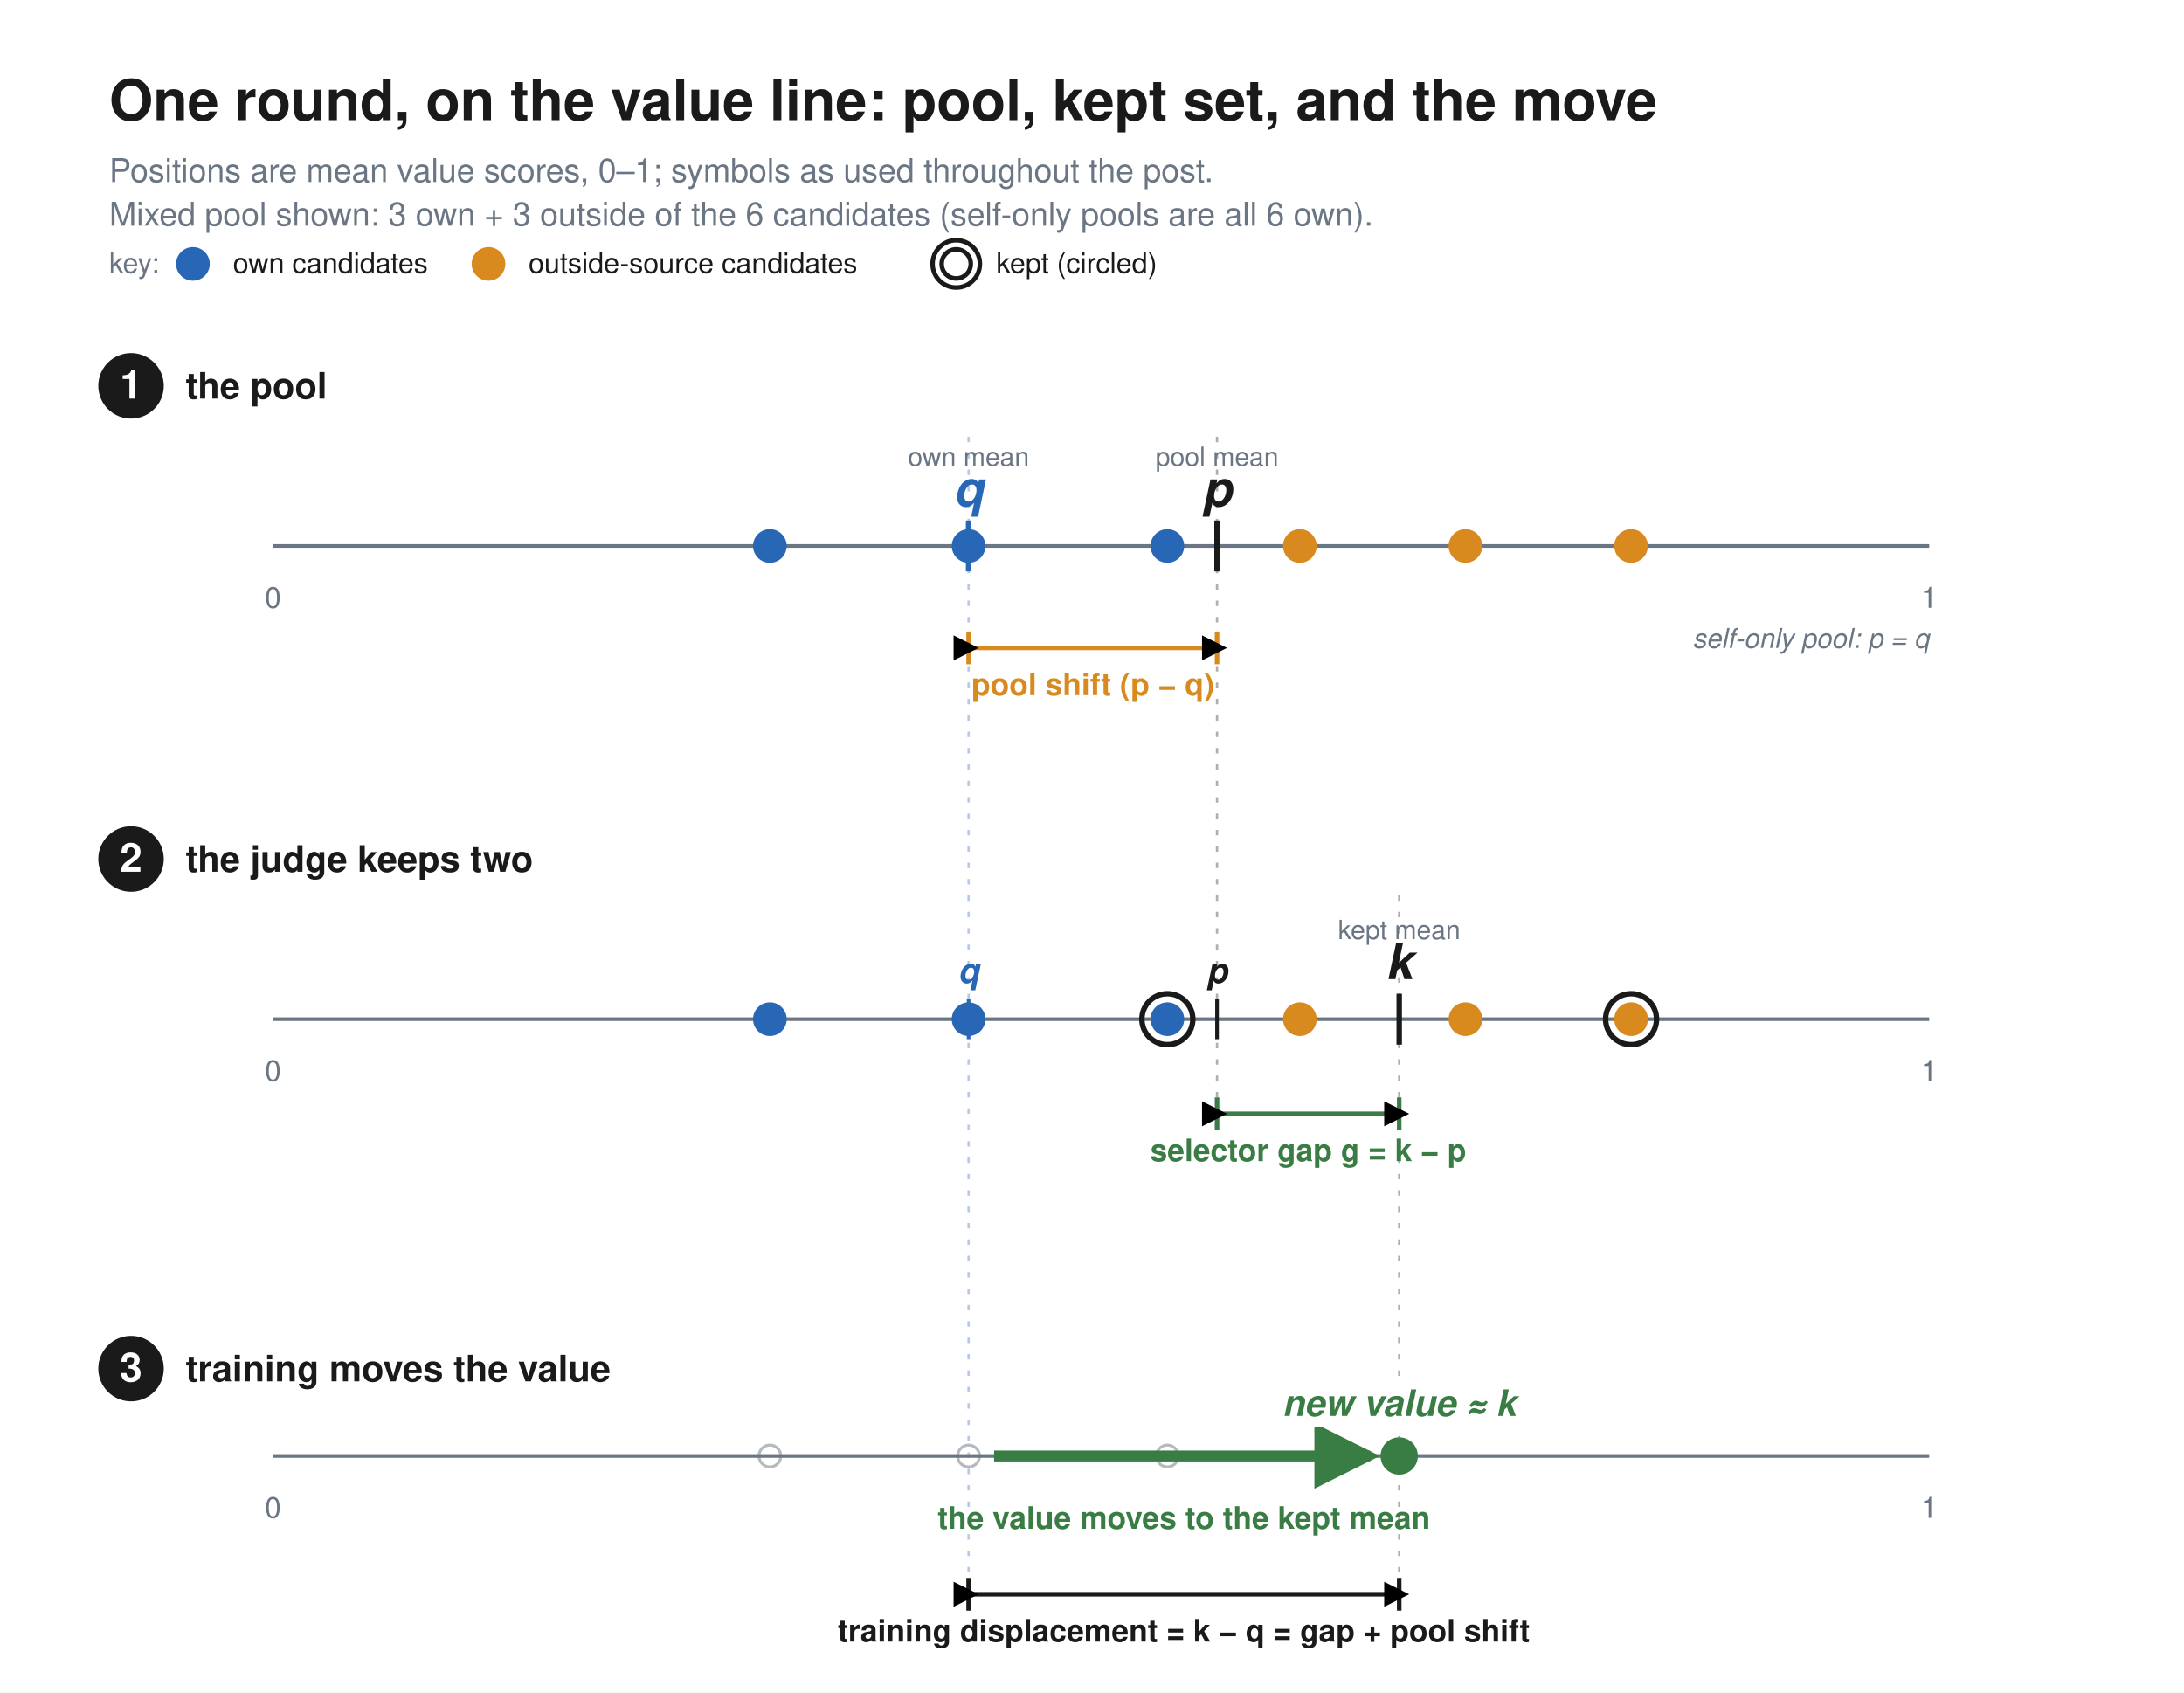
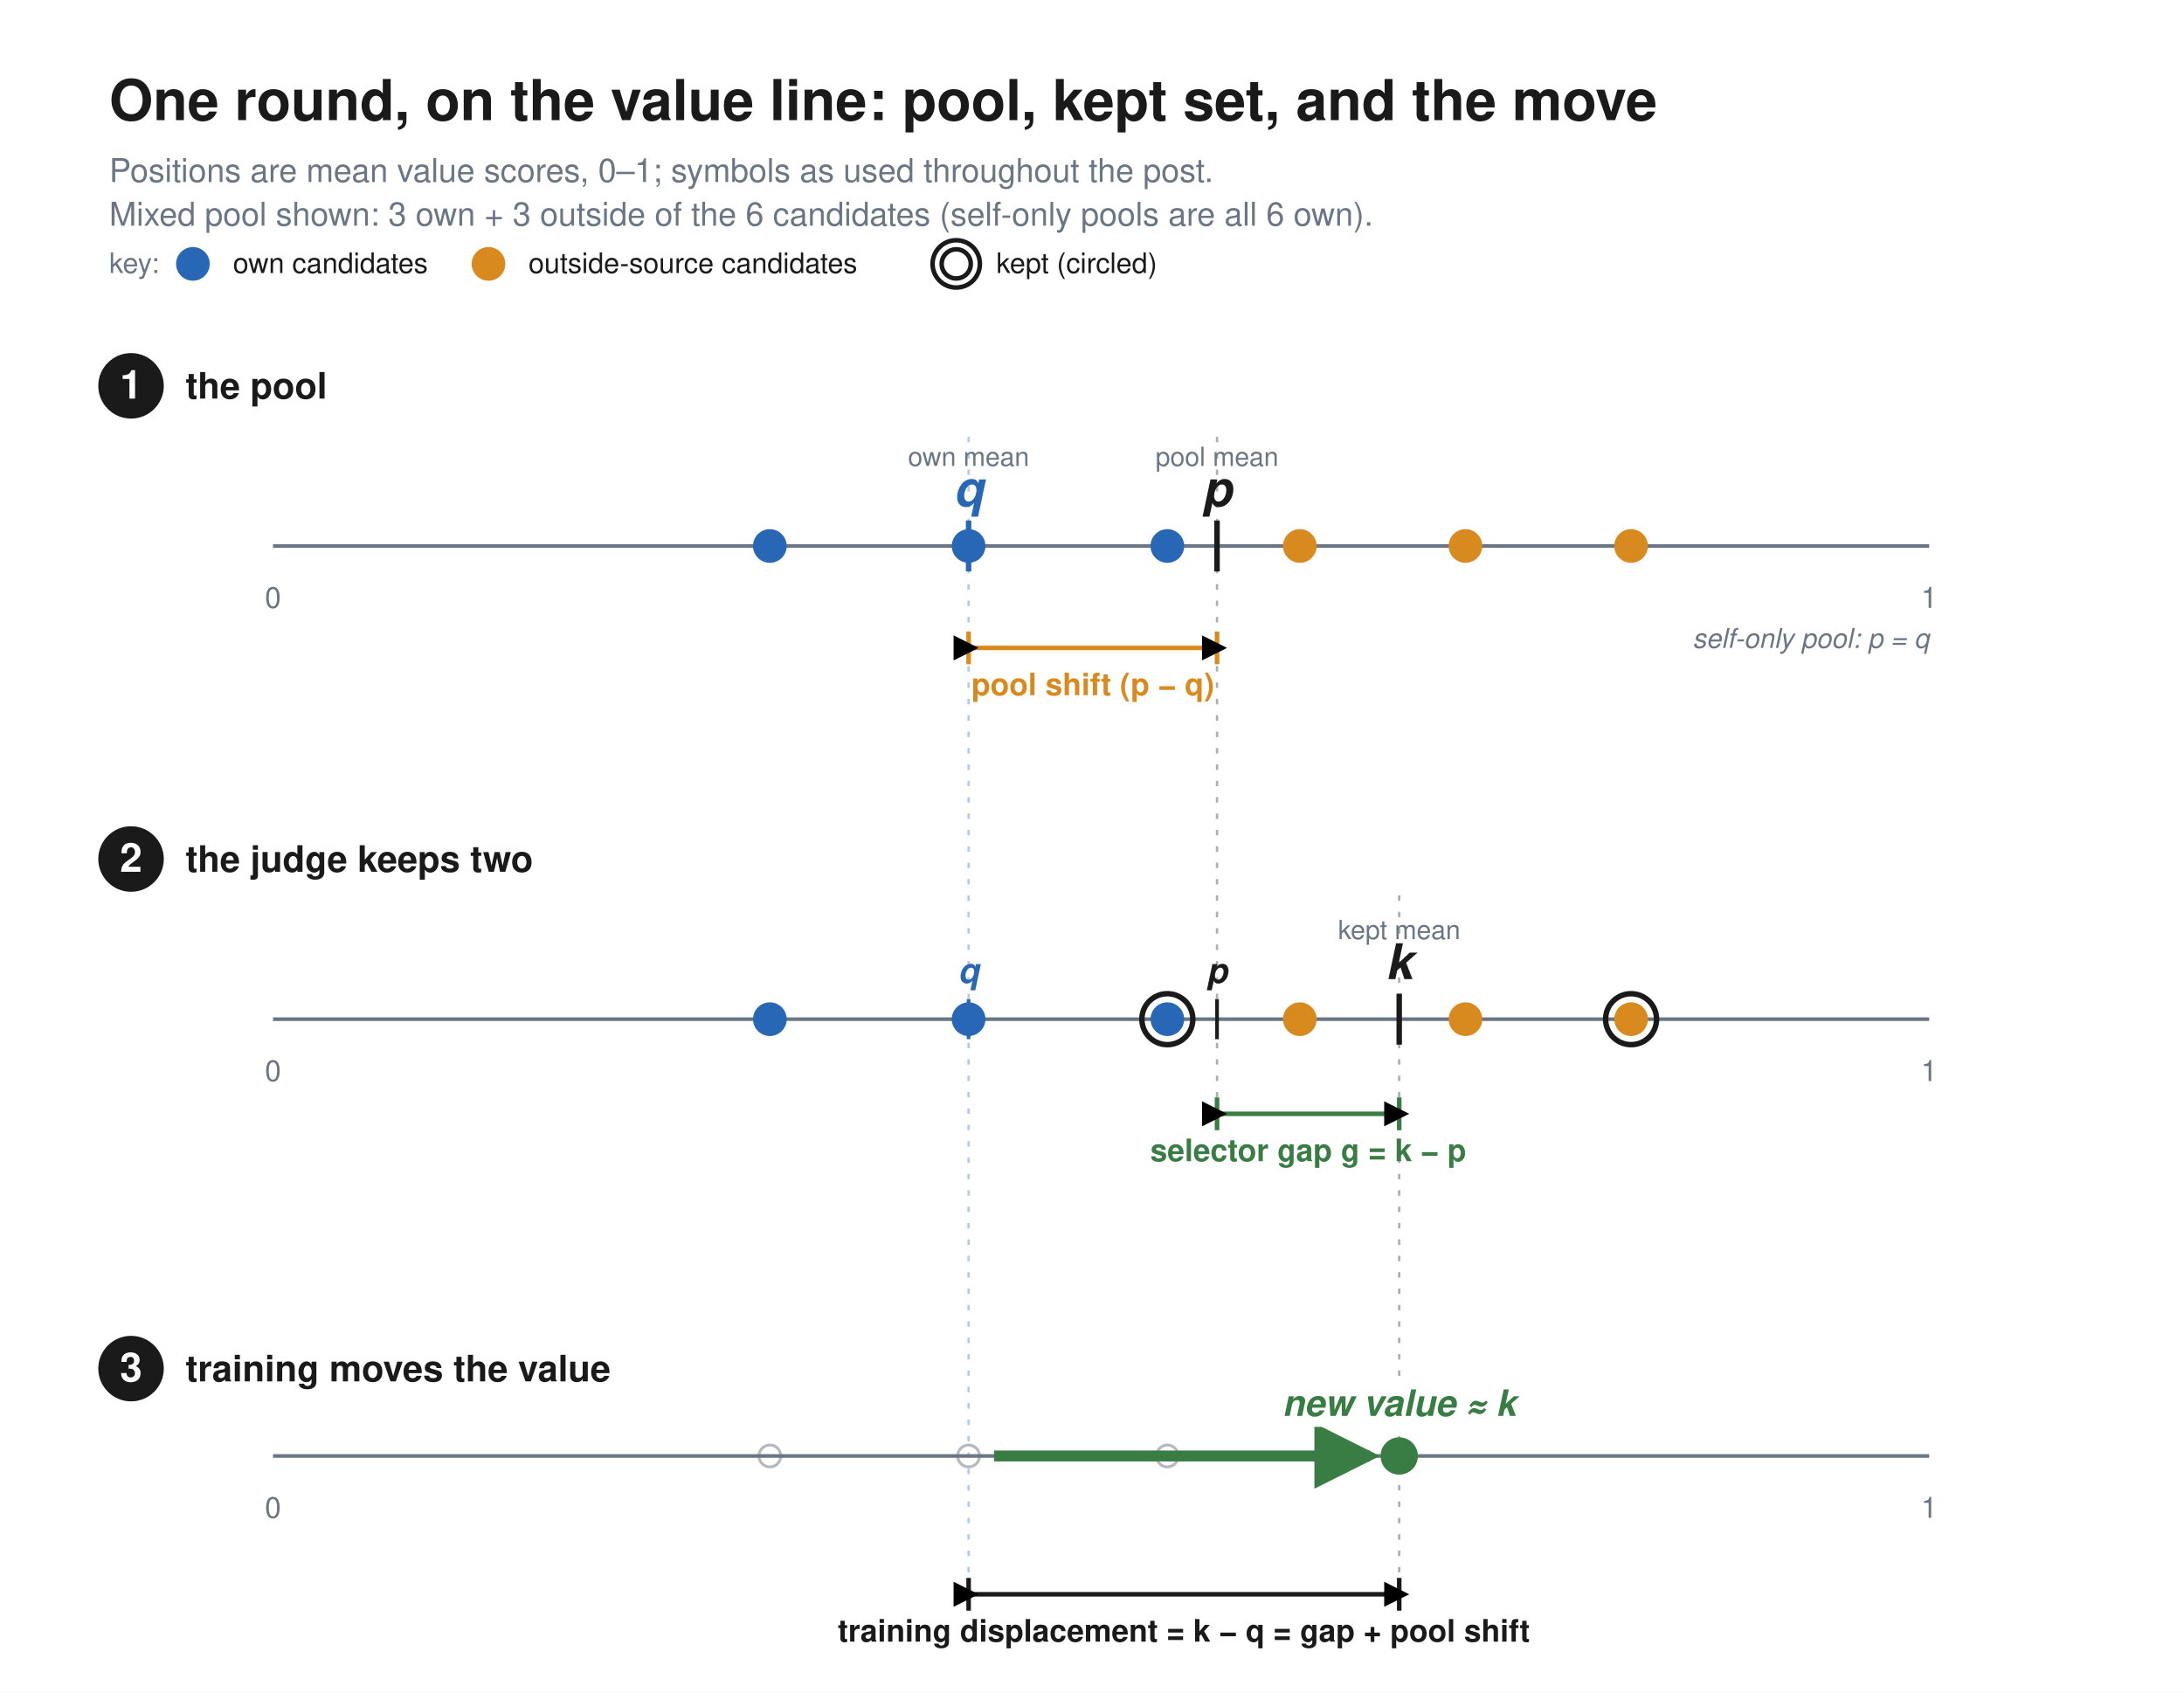
<svg xmlns="http://www.w3.org/2000/svg" viewBox="0 0 1200 930" font-family="Helvetica, Arial, sans-serif">
  <rect width="1200" height="930" fill="white" />
  <defs>
    <marker id="tip" viewBox="0 0 10 10" refX="6" refY="5" markerWidth="5.5" markerHeight="5.5" orient="auto">
      <path d="M 0 0 L 10 5 L 0 10 z" />
    </marker>
    <marker id="arrG" viewBox="0 0 10 10" refX="8.5" refY="5" markerWidth="6" markerHeight="6" orient="auto">
      <path d="M 0 0 L 10 5 L 0 10 z" fill="#3a7d44" />
    </marker>
  </defs>
  <line x1="532.2" y1="240" x2="532.2" y2="876" stroke="#2867b5" stroke-width="1.3" stroke-dasharray="3 6" opacity="0.35" />
  <line x1="668.7" y1="240" x2="668.7" y2="620" stroke="#1a1a1a" stroke-width="1.3" stroke-dasharray="3 6" opacity="0.35" />
  <line x1="768.8" y1="492" x2="768.8" y2="876" stroke="#1a1a1a" stroke-width="1.3" stroke-dasharray="3 6" opacity="0.35" />
  <text x="60" y="66" font-size="31" font-weight="bold" fill="#1a1a1a" font-family="Helvetica, Arial, sans-serif">One round, on the value line: pool, kept set, and the move</text>
  <text x="60" y="100" font-size="18" fill="#6b7684" font-family="Helvetica, Arial, sans-serif">Positions are mean value scores, 0–1; symbols as used throughout the post.</text>
  <text x="60" y="124" font-size="18" fill="#6b7684" font-family="Helvetica, Arial, sans-serif">Mixed pool shown: 3 own + 3 outside of the 6 candidates (self-only pools are all 6 own).</text>
  <text x="60" y="150" font-size="15.5" fill="#6b7684" font-family="Helvetica, Arial, sans-serif">key:</text>
  <circle cx="106" cy="145" r="8" fill="#2867b5" stroke="#2867b5" stroke-width="2.5" />
  <text x="128" y="150" font-size="15.5" fill="#1a1a1a" font-family="Helvetica, Arial, sans-serif">own candidates</text>
  <circle cx="268.4" cy="145" r="8" fill="#d98a1f" stroke="#d98a1f" stroke-width="2.5" />
  <text x="290.4" y="150" font-size="15.5" fill="#1a1a1a" font-family="Helvetica, Arial, sans-serif">outside-source candidates</text>
  <circle cx="525.4" cy="145" r="8" fill="white" stroke="#1a1a1a" stroke-width="2.5" />
  <circle cx="525.4" cy="145" r="13" fill="none" stroke="#1a1a1a" stroke-width="2.5" />
  <text x="547.4" y="150" font-size="15.5" fill="#1a1a1a" font-family="Helvetica, Arial, sans-serif">kept (circled)</text>
  <circle cx="72" cy="212" r="18" fill="#1a1a1a" />
  <text x="72" y="219" font-size="22" font-weight="bold" fill="white" text-anchor="middle" font-family="Helvetica, Arial, sans-serif">1</text>
  <text x="102" y="219" font-size="20" font-weight="bold" fill="#1a1a1a" font-family="Helvetica, Arial, sans-serif">the pool</text>
  <line x1="150" y1="300" x2="1060" y2="300" stroke="#6b7684" stroke-width="2" />
  <text x="150" y="334" font-size="16" fill="#6b7684" text-anchor="middle" font-family="Helvetica, Arial, sans-serif">0</text>
  <text x="1060" y="334" font-size="16" fill="#6b7684" text-anchor="middle" font-family="Helvetica, Arial, sans-serif">1</text>
  <circle cx="423.0" cy="300" r="8" fill="#2867b5" stroke="#2867b5" stroke-width="2.5" />
  <circle cx="532.2" cy="300" r="8" fill="#2867b5" stroke="#2867b5" stroke-width="2.5" />
  <circle cx="641.4" cy="300" r="8" fill="#2867b5" stroke="#2867b5" stroke-width="2.5" />
  <circle cx="714.2" cy="300" r="8" fill="#d98a1f" stroke="#d98a1f" stroke-width="2.5" />
  <circle cx="805.2" cy="300" r="8" fill="#d98a1f" stroke="#d98a1f" stroke-width="2.5" />
  <circle cx="896.2" cy="300" r="8" fill="#d98a1f" stroke="#d98a1f" stroke-width="2.5" />
  <line x1="532.2" y1="286" x2="532.2" y2="314" stroke="#2867b5" stroke-width="3" />
  <text x="532.2" y="278" font-size="27" font-weight="bold" fill="#2867b5" text-anchor="middle" font-style="italic" font-family="Helvetica, Arial, sans-serif">q</text>
  <text x="532.2" y="256" font-size="14.5" fill="#6b7684" text-anchor="middle" font-family="Helvetica, Arial, sans-serif">own mean</text>
  <line x1="668.7" y1="286" x2="668.7" y2="314" stroke="#1a1a1a" stroke-width="3" />
  <text x="668.7" y="278" font-size="27" font-weight="bold" fill="#1a1a1a" text-anchor="middle" font-style="italic" font-family="Helvetica, Arial, sans-serif">p</text>
  <text x="668.7" y="256" font-size="14.5" fill="#6b7684" text-anchor="middle" font-family="Helvetica, Arial, sans-serif">pool mean</text>
  <line x1="532.2" y1="347" x2="532.2" y2="365" stroke="#d98a1f" stroke-width="2.5" />
  <line x1="668.7" y1="347" x2="668.7" y2="365" stroke="#d98a1f" stroke-width="2.5" />
  <line x1="532.2" y1="356" x2="668.7" y2="356" stroke="#d98a1f" stroke-width="2.5" marker-end="url(#tip)" marker-start="url(#tip)" />
  <text x="600.5" y="382" font-size="17" font-weight="bold" fill="#d98a1f" text-anchor="middle" font-family="Helvetica, Arial, sans-serif">pool shift  (p − q)</text>
  <text x="1060" y="356" font-size="15" fill="#6b7684" text-anchor="end" font-style="italic" font-family="Helvetica, Arial, sans-serif">self-only pool: p = q</text>
  <circle cx="72" cy="472" r="18" fill="#1a1a1a" />
  <text x="72" y="479" font-size="22" font-weight="bold" fill="white" text-anchor="middle" font-family="Helvetica, Arial, sans-serif">2</text>
  <text x="102" y="479" font-size="20" font-weight="bold" fill="#1a1a1a" font-family="Helvetica, Arial, sans-serif">the judge keeps two</text>
  <line x1="150" y1="560" x2="1060" y2="560" stroke="#6b7684" stroke-width="2" />
  <text x="150" y="594" font-size="16" fill="#6b7684" text-anchor="middle" font-family="Helvetica, Arial, sans-serif">0</text>
  <text x="1060" y="594" font-size="16" fill="#6b7684" text-anchor="middle" font-family="Helvetica, Arial, sans-serif">1</text>
  <circle cx="423.0" cy="560" r="8" fill="#2867b5" stroke="#2867b5" stroke-width="2.5" />
  <circle cx="532.2" cy="560" r="8" fill="#2867b5" stroke="#2867b5" stroke-width="2.5" />
  <circle cx="641.4" cy="560" r="8" fill="#2867b5" stroke="#2867b5" stroke-width="2.5" />
  <circle cx="714.2" cy="560" r="8" fill="#d98a1f" stroke="#d98a1f" stroke-width="2.5" />
  <circle cx="805.2" cy="560" r="8" fill="#d98a1f" stroke="#d98a1f" stroke-width="2.5" />
  <circle cx="896.2" cy="560" r="8" fill="#d98a1f" stroke="#d98a1f" stroke-width="2.5" />
  <circle cx="641.4" cy="560" r="14" fill="none" stroke="#1a1a1a" stroke-width="3" />
  <circle cx="896.2" cy="560" r="14" fill="none" stroke="#1a1a1a" stroke-width="3" />
  <line x1="768.8" y1="546" x2="768.8" y2="574" stroke="#1a1a1a" stroke-width="3" />
  <text x="768.8" y="538" font-size="27" font-weight="bold" fill="#1a1a1a" text-anchor="middle" font-style="italic" font-family="Helvetica, Arial, sans-serif">k</text>
  <text x="768.8" y="516" font-size="14.5" fill="#6b7684" text-anchor="middle" font-family="Helvetica, Arial, sans-serif">kept mean</text>
  <line x1="532.2" y1="549" x2="532.2" y2="571" stroke="#2867b5" stroke-width="2" />
  <text x="532.2" y="540" font-size="19" font-weight="bold" font-style="italic" fill="#2867b5" text-anchor="middle" font-family="Helvetica, Arial, sans-serif">q</text>
  <line x1="668.7" y1="549" x2="668.7" y2="571" stroke="#1a1a1a" stroke-width="2" />
  <text x="668.7" y="540" font-size="19" font-weight="bold" font-style="italic" fill="#1a1a1a" text-anchor="middle" font-family="Helvetica, Arial, sans-serif">p</text>
  <line x1="668.7" y1="603" x2="668.7" y2="621" stroke="#3a7d44" stroke-width="2.5" />
  <line x1="768.8" y1="603" x2="768.8" y2="621" stroke="#3a7d44" stroke-width="2.5" />
  <line x1="668.7" y1="612" x2="768.8" y2="612" stroke="#3a7d44" stroke-width="2.5" marker-end="url(#tip)" marker-start="url(#tip)" />
  <text x="718.8" y="638" font-size="17" font-weight="bold" fill="#3a7d44" text-anchor="middle" font-family="Helvetica, Arial, sans-serif">selector gap   g = k − p</text>
  <circle cx="72" cy="752" r="18" fill="#1a1a1a" />
  <text x="72" y="759" font-size="22" font-weight="bold" fill="white" text-anchor="middle" font-family="Helvetica, Arial, sans-serif">3</text>
  <text x="102" y="759" font-size="20" font-weight="bold" fill="#1a1a1a" font-family="Helvetica, Arial, sans-serif">training moves the value</text>
  <line x1="150" y1="800" x2="1060" y2="800" stroke="#6b7684" stroke-width="2" />
  <text x="150" y="834" font-size="16" fill="#6b7684" text-anchor="middle" font-family="Helvetica, Arial, sans-serif">0</text>
  <text x="1060" y="834" font-size="16" fill="#6b7684" text-anchor="middle" font-family="Helvetica, Arial, sans-serif">1</text>
  <circle cx="423.0" cy="800" r="6" fill="none" stroke="#6b7684" stroke-width="1.6" opacity="0.5" />
  <circle cx="532.2" cy="800" r="6" fill="none" stroke="#6b7684" stroke-width="1.6" opacity="0.5" />
  <circle cx="641.4" cy="800" r="6" fill="none" stroke="#6b7684" stroke-width="1.6" opacity="0.5" />
  <line x1="546.2" y1="800" x2="752.8" y2="800" stroke="#3a7d44" stroke-width="6" marker-end="url(#arrG)" />
  <circle cx="768.8" cy="800" r="9" fill="#3a7d44" stroke="#3a7d44" stroke-width="2.5" />
  <rect x="700.8" y="760" width="136" height="24" fill="white" />
  <text x="768.8" y="778" font-size="20" font-weight="bold" font-style="italic" fill="#3a7d44" text-anchor="middle" font-family="Helvetica, Arial, sans-serif">new value ≈ k</text>
-   <text x="650.5" y="840" font-size="17" font-weight="bold" fill="#3a7d44" text-anchor="middle" font-family="Helvetica, Arial, sans-serif">the value moves to the kept mean</text>
  <line x1="532.2" y1="867" x2="532.2" y2="885" stroke="#1a1a1a" stroke-width="2.5" />
  <line x1="768.8" y1="867" x2="768.8" y2="885" stroke="#1a1a1a" stroke-width="2.5" />
  <line x1="532.2" y1="876" x2="768.8" y2="876" stroke="#1a1a1a" stroke-width="2.5" marker-end="url(#tip)" marker-start="url(#tip)" />
  <text x="650.5" y="902" font-size="17" font-weight="bold" fill="#1a1a1a" text-anchor="middle" font-family="Helvetica, Arial, sans-serif">training displacement = k − q  =  gap + pool shift</text>
</svg>
